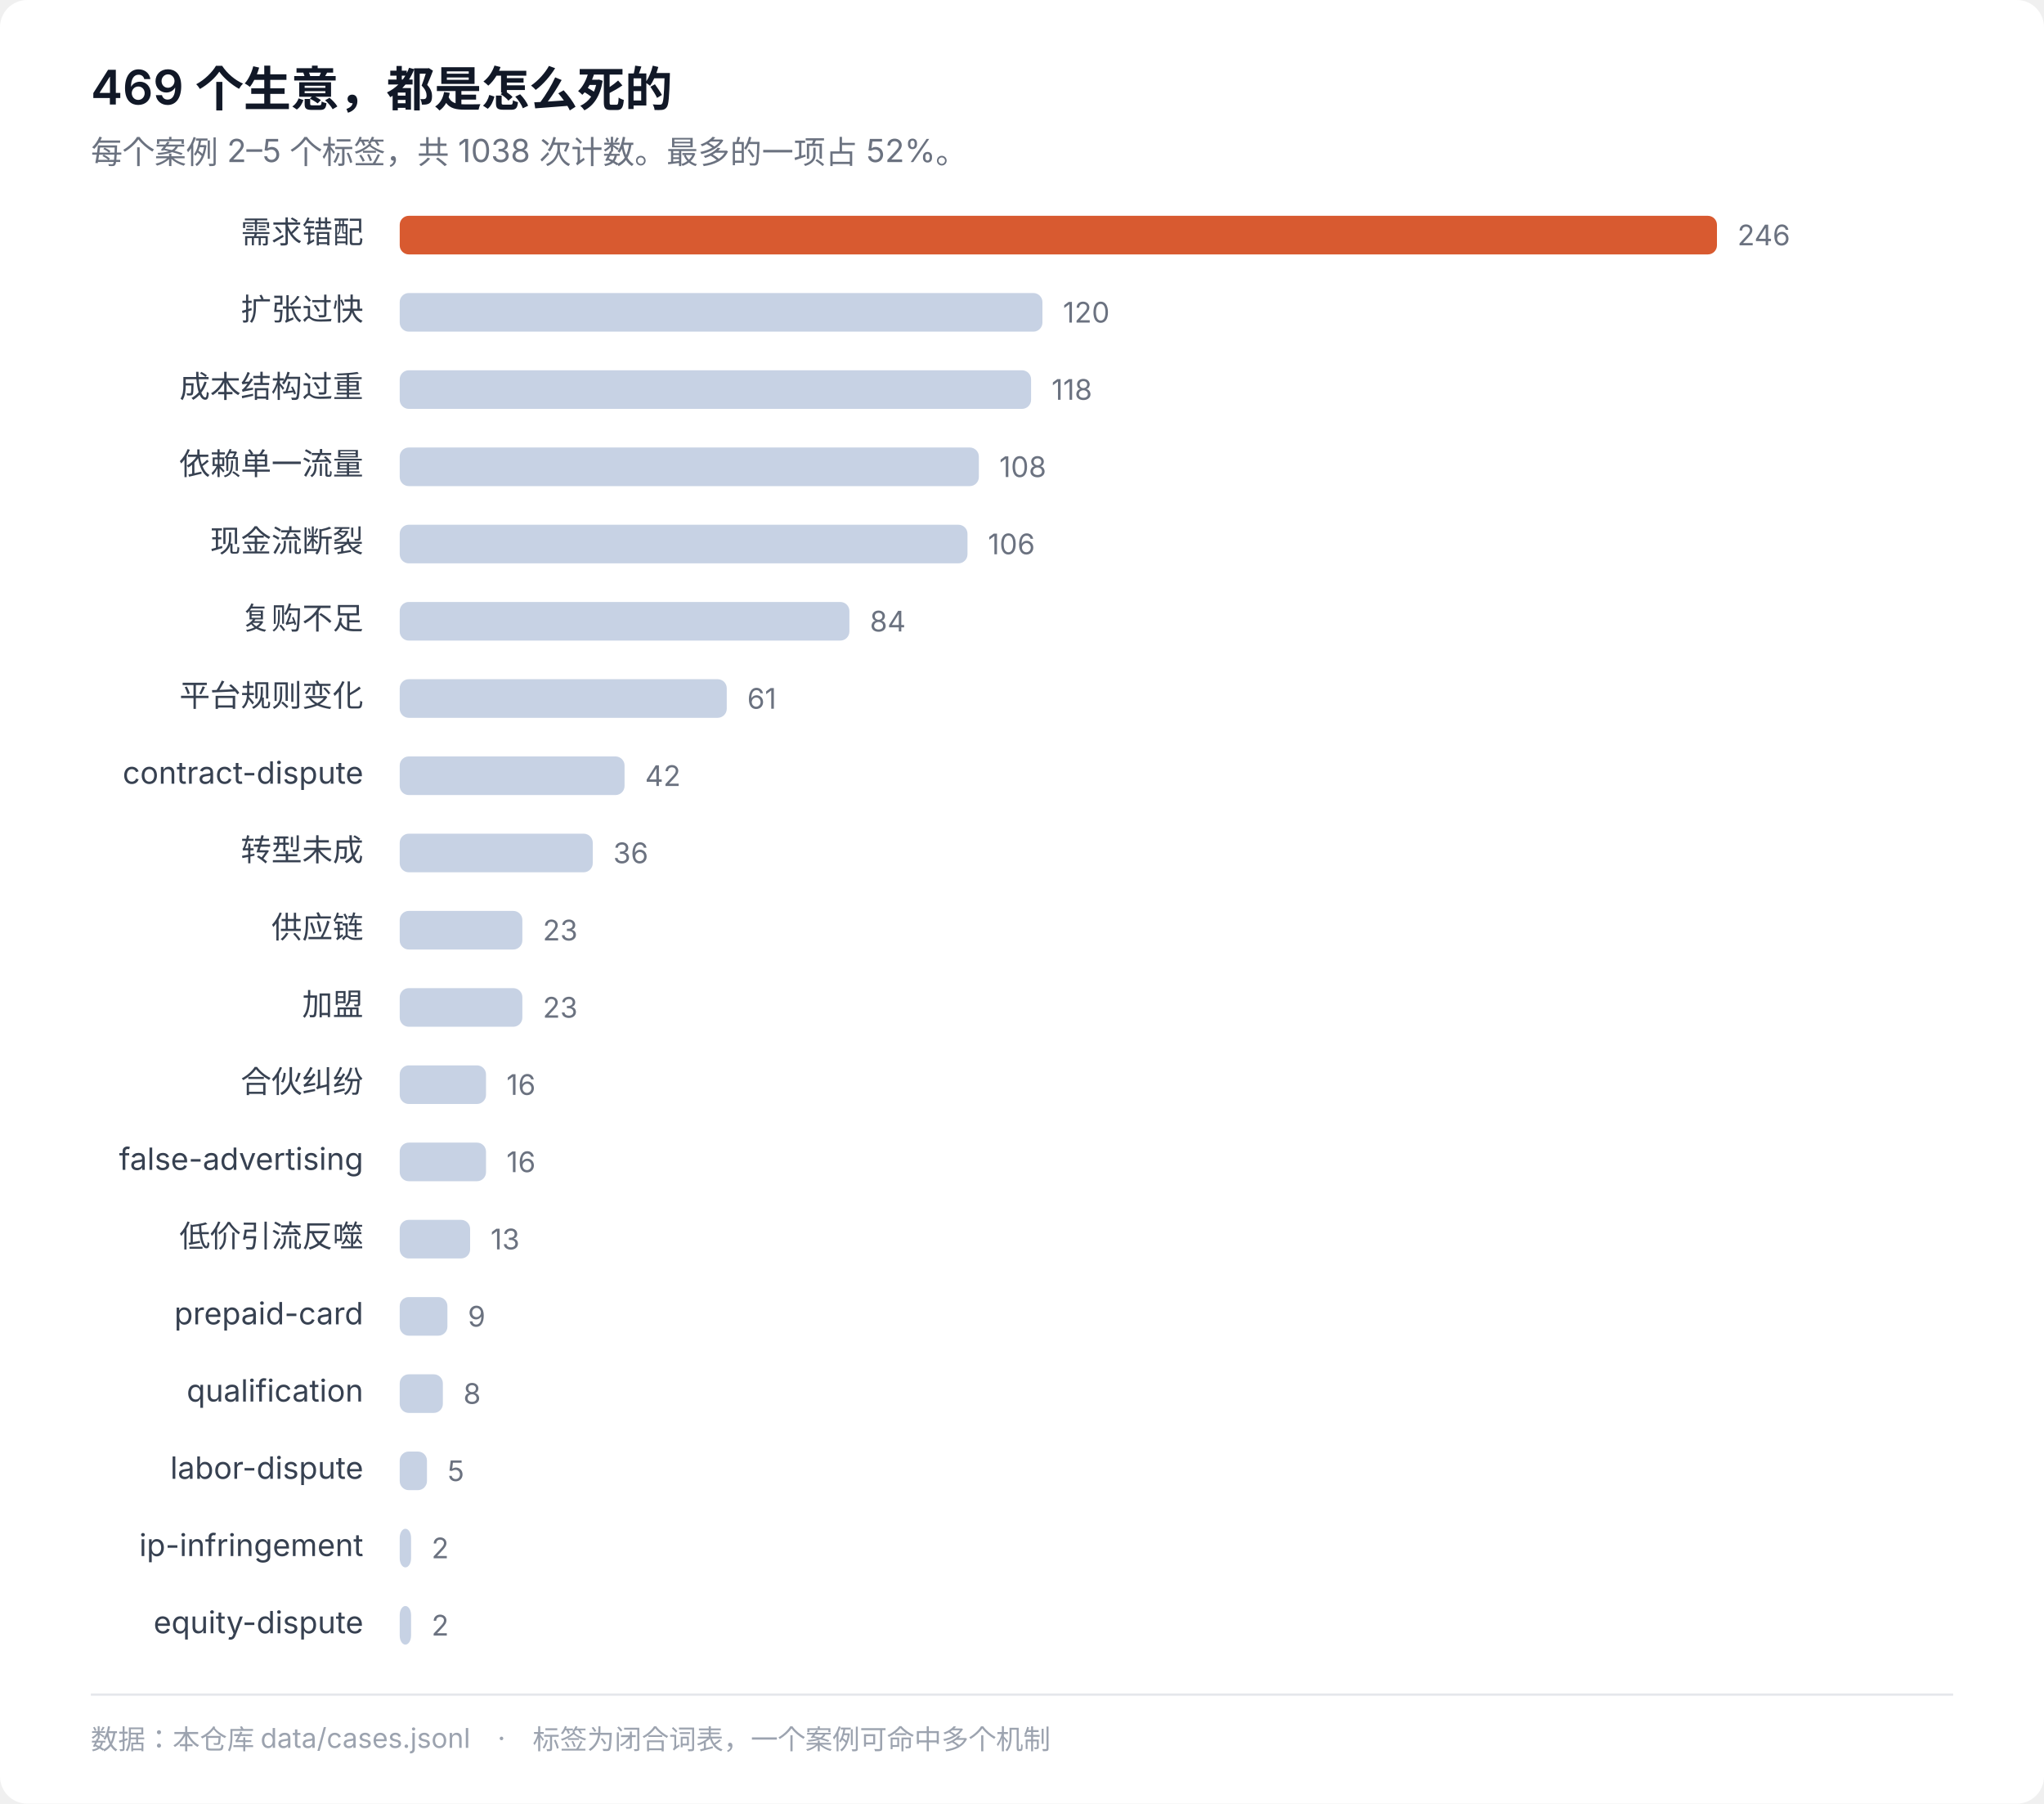
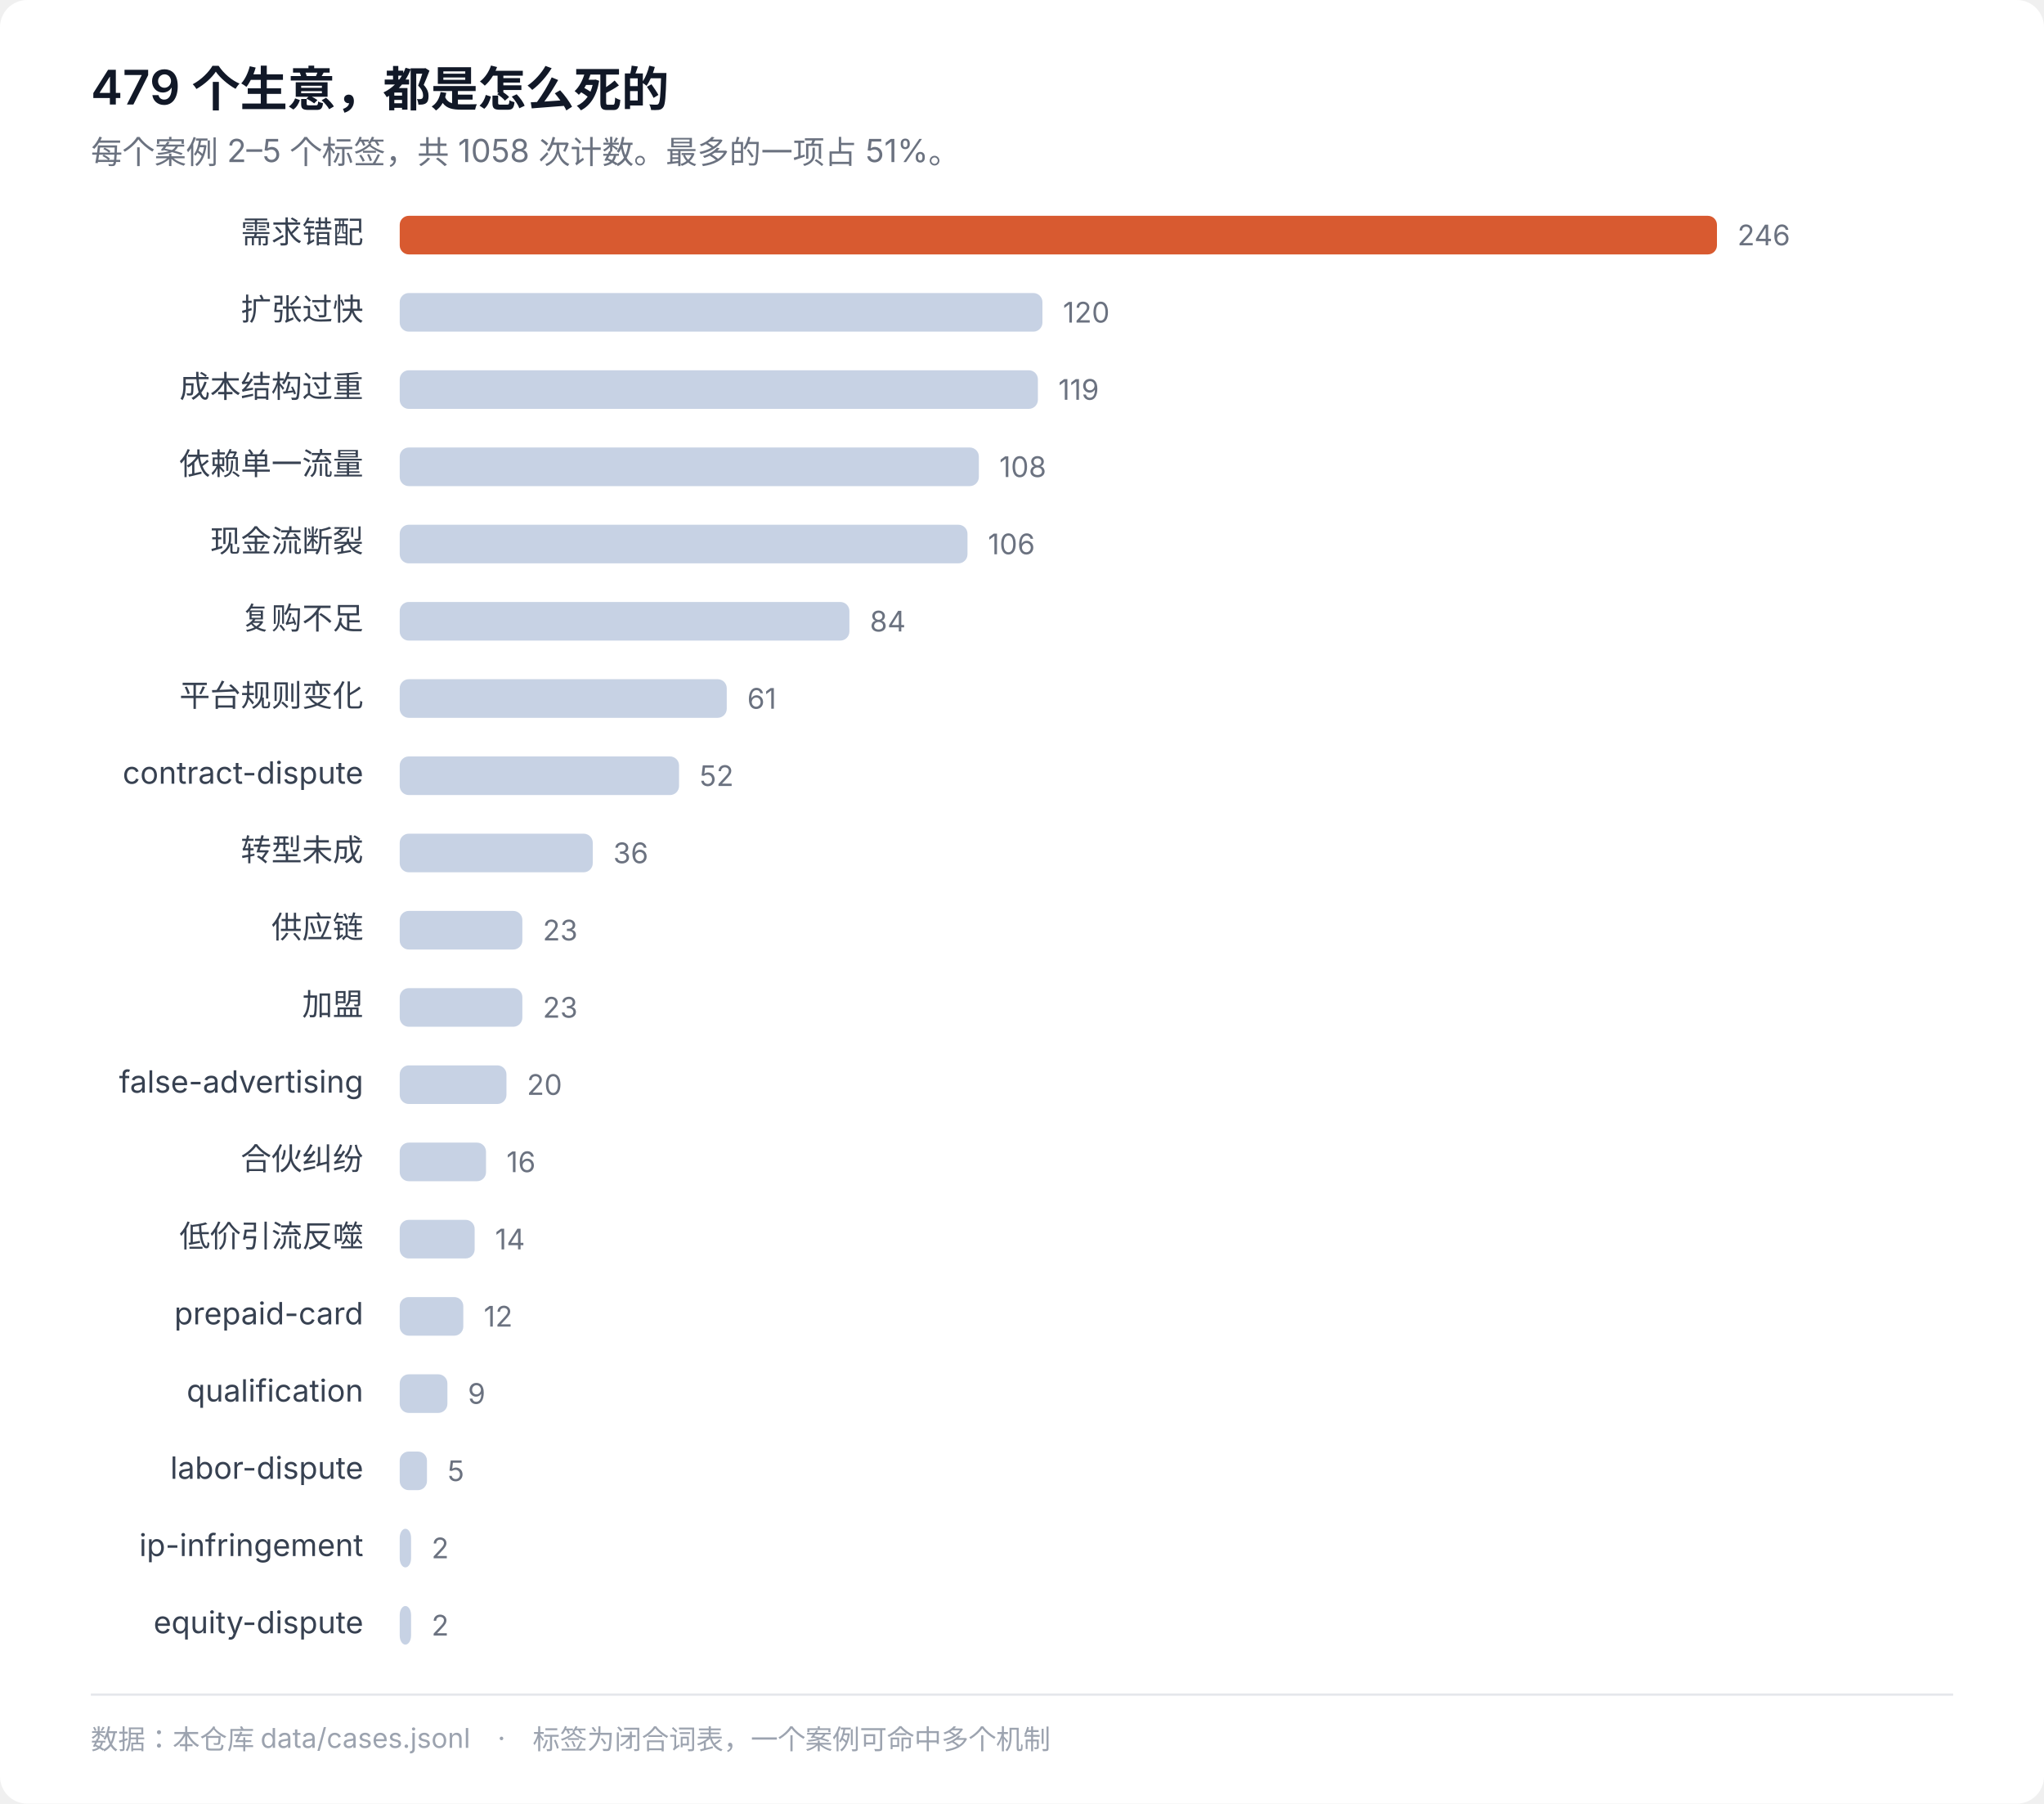
- <svg xmlns="http://www.w3.org/2000/svg" viewBox="0 0 900 794" width="900" height="794" role="img" aria-label="419 个创业案例的失败机制分布">
+ <svg xmlns="http://www.w3.org/2000/svg" viewBox="0 0 900 794" width="900" height="794" role="img" aria-label="479 个创业案例的失败机制分布">
  <style>
  .bg{fill:#ffffff} .ttl{fill:#111827} .sub{fill:#6b7280}
  .lbl{fill:#374151} .val{fill:#6b7280} .bar{fill:#c7d2e4} .hot{fill:#d85a30}
  .note{fill:#9ca3af} .rule{stroke:#e5e7eb}
  text{font-family:system-ui,-apple-system,'PingFang SC','Hiragino Sans GB','Microsoft YaHei',sans-serif}
  @media (prefers-color-scheme: dark){
    .bg{fill:#0d1117} .ttl{fill:#e6edf3} .sub{fill:#8b949e}
    .lbl{fill:#c9d1d9} .val{fill:#8b949e} .bar{fill:#30363d} .hot{fill:#e8734a}
    .note{fill:#6e7681} .rule{stroke:#21262d}
  }
</style>
  <rect class="bg" width="900" height="794" rx="12" />
-   <text class="ttl" x="40" y="46" font-size="21" font-weight="600">469 个生意，都是怎么死的</text>
-   <text class="sub" x="40" y="72" font-size="14">每个案例 2–5 个标签，共 1038 次计数。最多的一项占 52%。</text>
+   <text class="ttl" x="40" y="46" font-size="21" font-weight="600">479 个生意，都是怎么死的</text>
+   <text class="sub" x="40" y="72" font-size="14">每个案例 2–5 个标签，共 1058 次计数。最多的一项占 51%。</text>
  <text class="lbl" x="160" y="107" font-size="13.5" text-anchor="end">需求错配</text>
  <rect class="hot" x="176" y="95" width="580" height="17" rx="4" />
  <text class="val" x="765" y="108" font-size="12.5">246</text>
  <text class="lbl" x="160" y="141" font-size="13.5" text-anchor="end">扩张过快</text>
  <rect class="bar" x="176" y="129" width="283" height="17" rx="4" />
  <text class="val" x="468" y="142" font-size="12.5">120</text>
  <text class="lbl" x="160" y="175" font-size="13.5" text-anchor="end">成本结构过重</text>
-   <rect class="bar" x="176" y="163" width="278" height="17" rx="4" />
-   <text class="val" x="463" y="176" font-size="12.5">118</text>
+   <rect class="bar" x="176" y="163" width="281" height="17" rx="4" />
+   <text class="val" x="466" y="176" font-size="12.5">119</text>
  <text class="lbl" x="160" y="209" font-size="13.5" text-anchor="end">依赖单一流量</text>
  <rect class="bar" x="176" y="197" width="255" height="17" rx="4" />
  <text class="val" x="440" y="210" font-size="12.5">108</text>
  <text class="lbl" x="160" y="243" font-size="13.5" text-anchor="end">现金流断裂</text>
  <rect class="bar" x="176" y="231" width="250" height="17" rx="4" />
  <text class="val" x="435" y="244" font-size="12.5">106</text>
  <text class="lbl" x="160" y="277" font-size="13.5" text-anchor="end">复购不足</text>
  <rect class="bar" x="176" y="265" width="198" height="17" rx="4" />
  <text class="val" x="383" y="278" font-size="12.5">84</text>
  <text class="lbl" x="160" y="311" font-size="13.5" text-anchor="end">平台规则变化</text>
  <rect class="bar" x="176" y="299" width="144" height="17" rx="4" />
  <text class="val" x="329" y="312" font-size="12.5">61</text>
  <text class="lbl" x="160" y="345" font-size="13.5" text-anchor="end">contract-dispute</text>
-   <rect class="bar" x="176" y="333" width="99" height="17" rx="4" />
-   <text class="val" x="284" y="346" font-size="12.5">42</text>
+   <rect class="bar" x="176" y="333" width="123" height="17" rx="4" />
+   <text class="val" x="308" y="346" font-size="12.5">52</text>
  <text class="lbl" x="160" y="379" font-size="13.5" text-anchor="end">转型未成</text>
  <rect class="bar" x="176" y="367" width="85" height="17" rx="4" />
  <text class="val" x="270" y="380" font-size="12.5">36</text>
  <text class="lbl" x="160" y="413" font-size="13.5" text-anchor="end">供应链</text>
  <rect class="bar" x="176" y="401" width="54" height="17" rx="4" />
  <text class="val" x="239" y="414" font-size="12.5">23</text>
  <text class="lbl" x="160" y="447" font-size="13.5" text-anchor="end">加盟</text>
  <rect class="bar" x="176" y="435" width="54" height="17" rx="4" />
  <text class="val" x="239" y="448" font-size="12.5">23</text>
-   <text class="lbl" x="160" y="481" font-size="13.5" text-anchor="end">合伙纠纷</text>
-   <rect class="bar" x="176" y="469" width="38" height="17" rx="4" />
-   <text class="val" x="223" y="482" font-size="12.5">16</text>
-   <text class="lbl" x="160" y="515" font-size="13.5" text-anchor="end">false-advertising</text>
+   <text class="lbl" x="160" y="481" font-size="13.5" text-anchor="end">false-advertising</text>
+   <rect class="bar" x="176" y="469" width="47" height="17" rx="4" />
+   <text class="val" x="232" y="482" font-size="12.5">20</text>
+   <text class="lbl" x="160" y="515" font-size="13.5" text-anchor="end">合伙纠纷</text>
  <rect class="bar" x="176" y="503" width="38" height="17" rx="4" />
  <text class="val" x="223" y="516" font-size="12.5">16</text>
  <text class="lbl" x="160" y="549" font-size="13.5" text-anchor="end">低价引流反噬</text>
-   <rect class="bar" x="176" y="537" width="31" height="17" rx="4" />
-   <text class="val" x="216" y="550" font-size="12.5">13</text>
+   <rect class="bar" x="176" y="537" width="33" height="17" rx="4" />
+   <text class="val" x="218" y="550" font-size="12.5">14</text>
  <text class="lbl" x="160" y="583" font-size="13.5" text-anchor="end">prepaid-card</text>
-   <rect class="bar" x="176" y="571" width="21" height="17" rx="4" />
-   <text class="val" x="206" y="584" font-size="12.5">9</text>
+   <rect class="bar" x="176" y="571" width="28" height="17" rx="4" />
+   <text class="val" x="213" y="584" font-size="12.5">12</text>
  <text class="lbl" x="160" y="617" font-size="13.5" text-anchor="end">qualification</text>
-   <rect class="bar" x="176" y="605" width="19" height="17" rx="4" />
-   <text class="val" x="204" y="618" font-size="12.5">8</text>
+   <rect class="bar" x="176" y="605" width="21" height="17" rx="4" />
+   <text class="val" x="206" y="618" font-size="12.5">9</text>
  <text class="lbl" x="160" y="651" font-size="13.5" text-anchor="end">labor-dispute</text>
  <rect class="bar" x="176" y="639" width="12" height="17" rx="4" />
  <text class="val" x="197" y="652" font-size="12.5">5</text>
  <text class="lbl" x="160" y="685" font-size="13.5" text-anchor="end">ip-infringement</text>
  <rect class="bar" x="176" y="673" width="5" height="17" rx="4" />
  <text class="val" x="190" y="686" font-size="12.5">2</text>
  <text class="lbl" x="160" y="719" font-size="13.5" text-anchor="end">equity-dispute</text>
  <rect class="bar" x="176" y="707" width="5" height="17" rx="4" />
  <text class="val" x="190" y="720" font-size="12.5">2</text>
  <line class="rule" x1="40" y1="746" x2="860" y2="746" stroke-width="1" />
  <text class="note" x="40" y="770" font-size="12">数据：本仓库 data/cases.jsonl　·　标签为闭合词表，一个案例可命中多个机制</text>
</svg>
